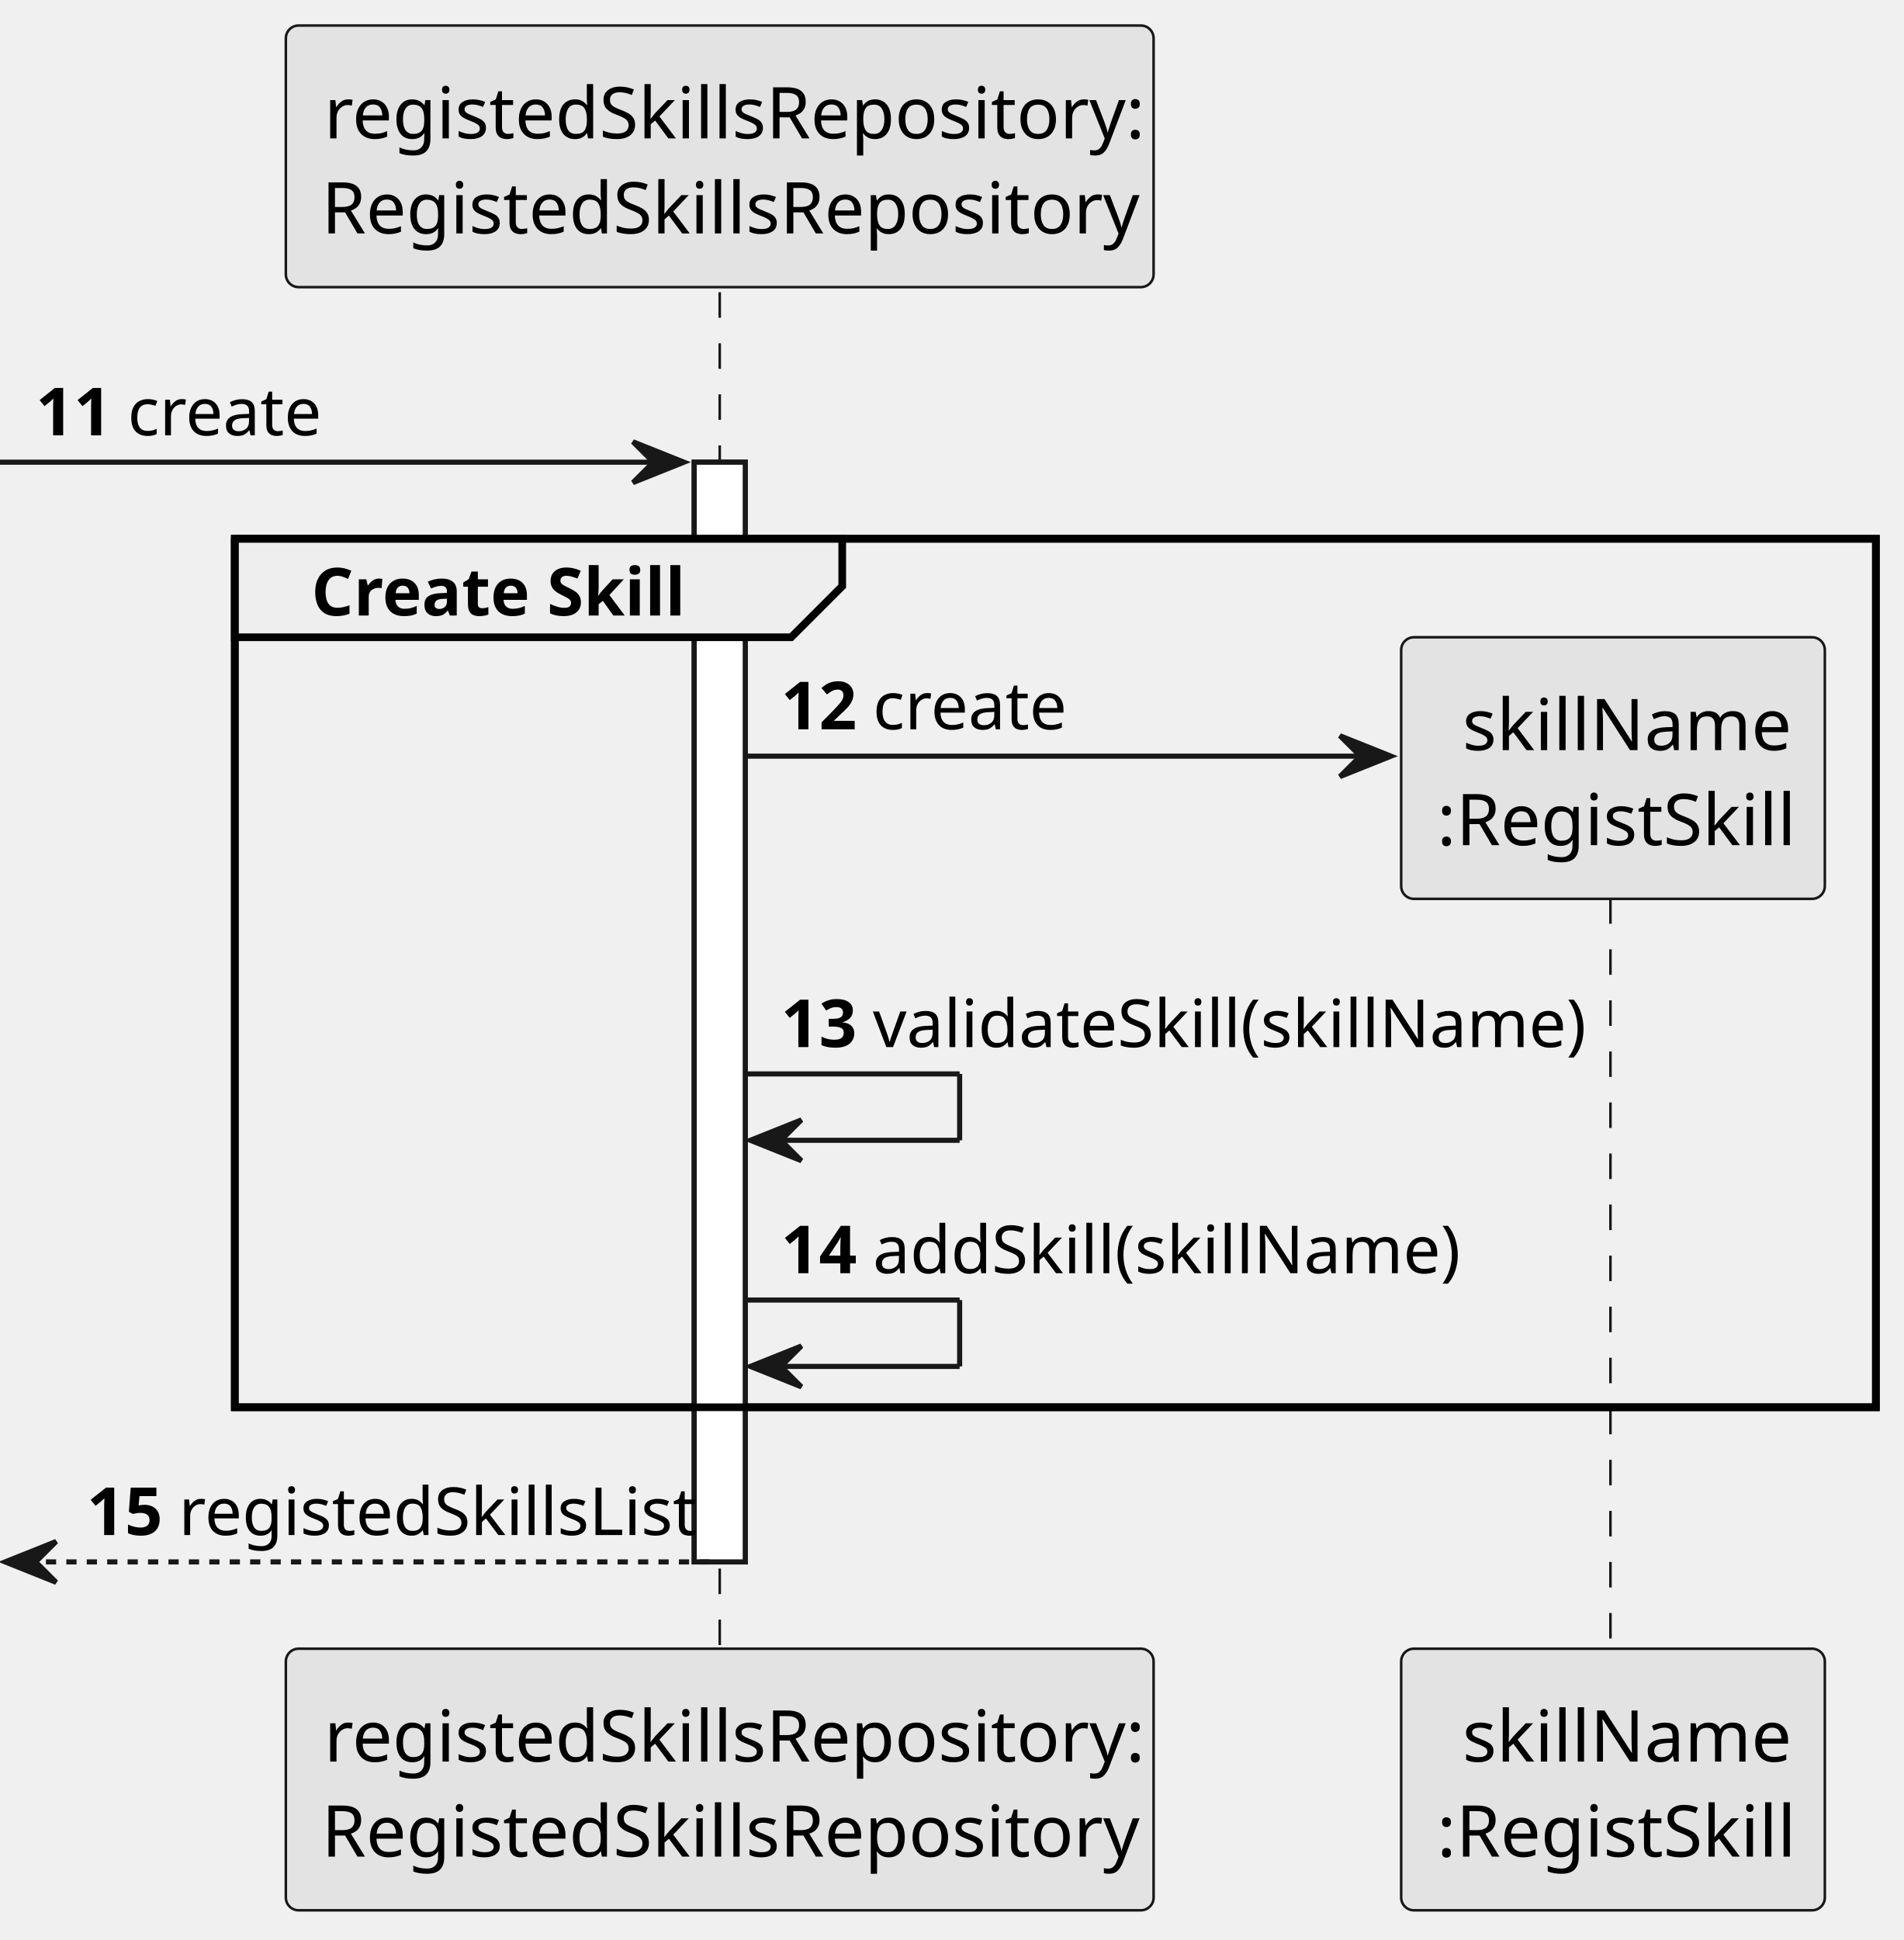
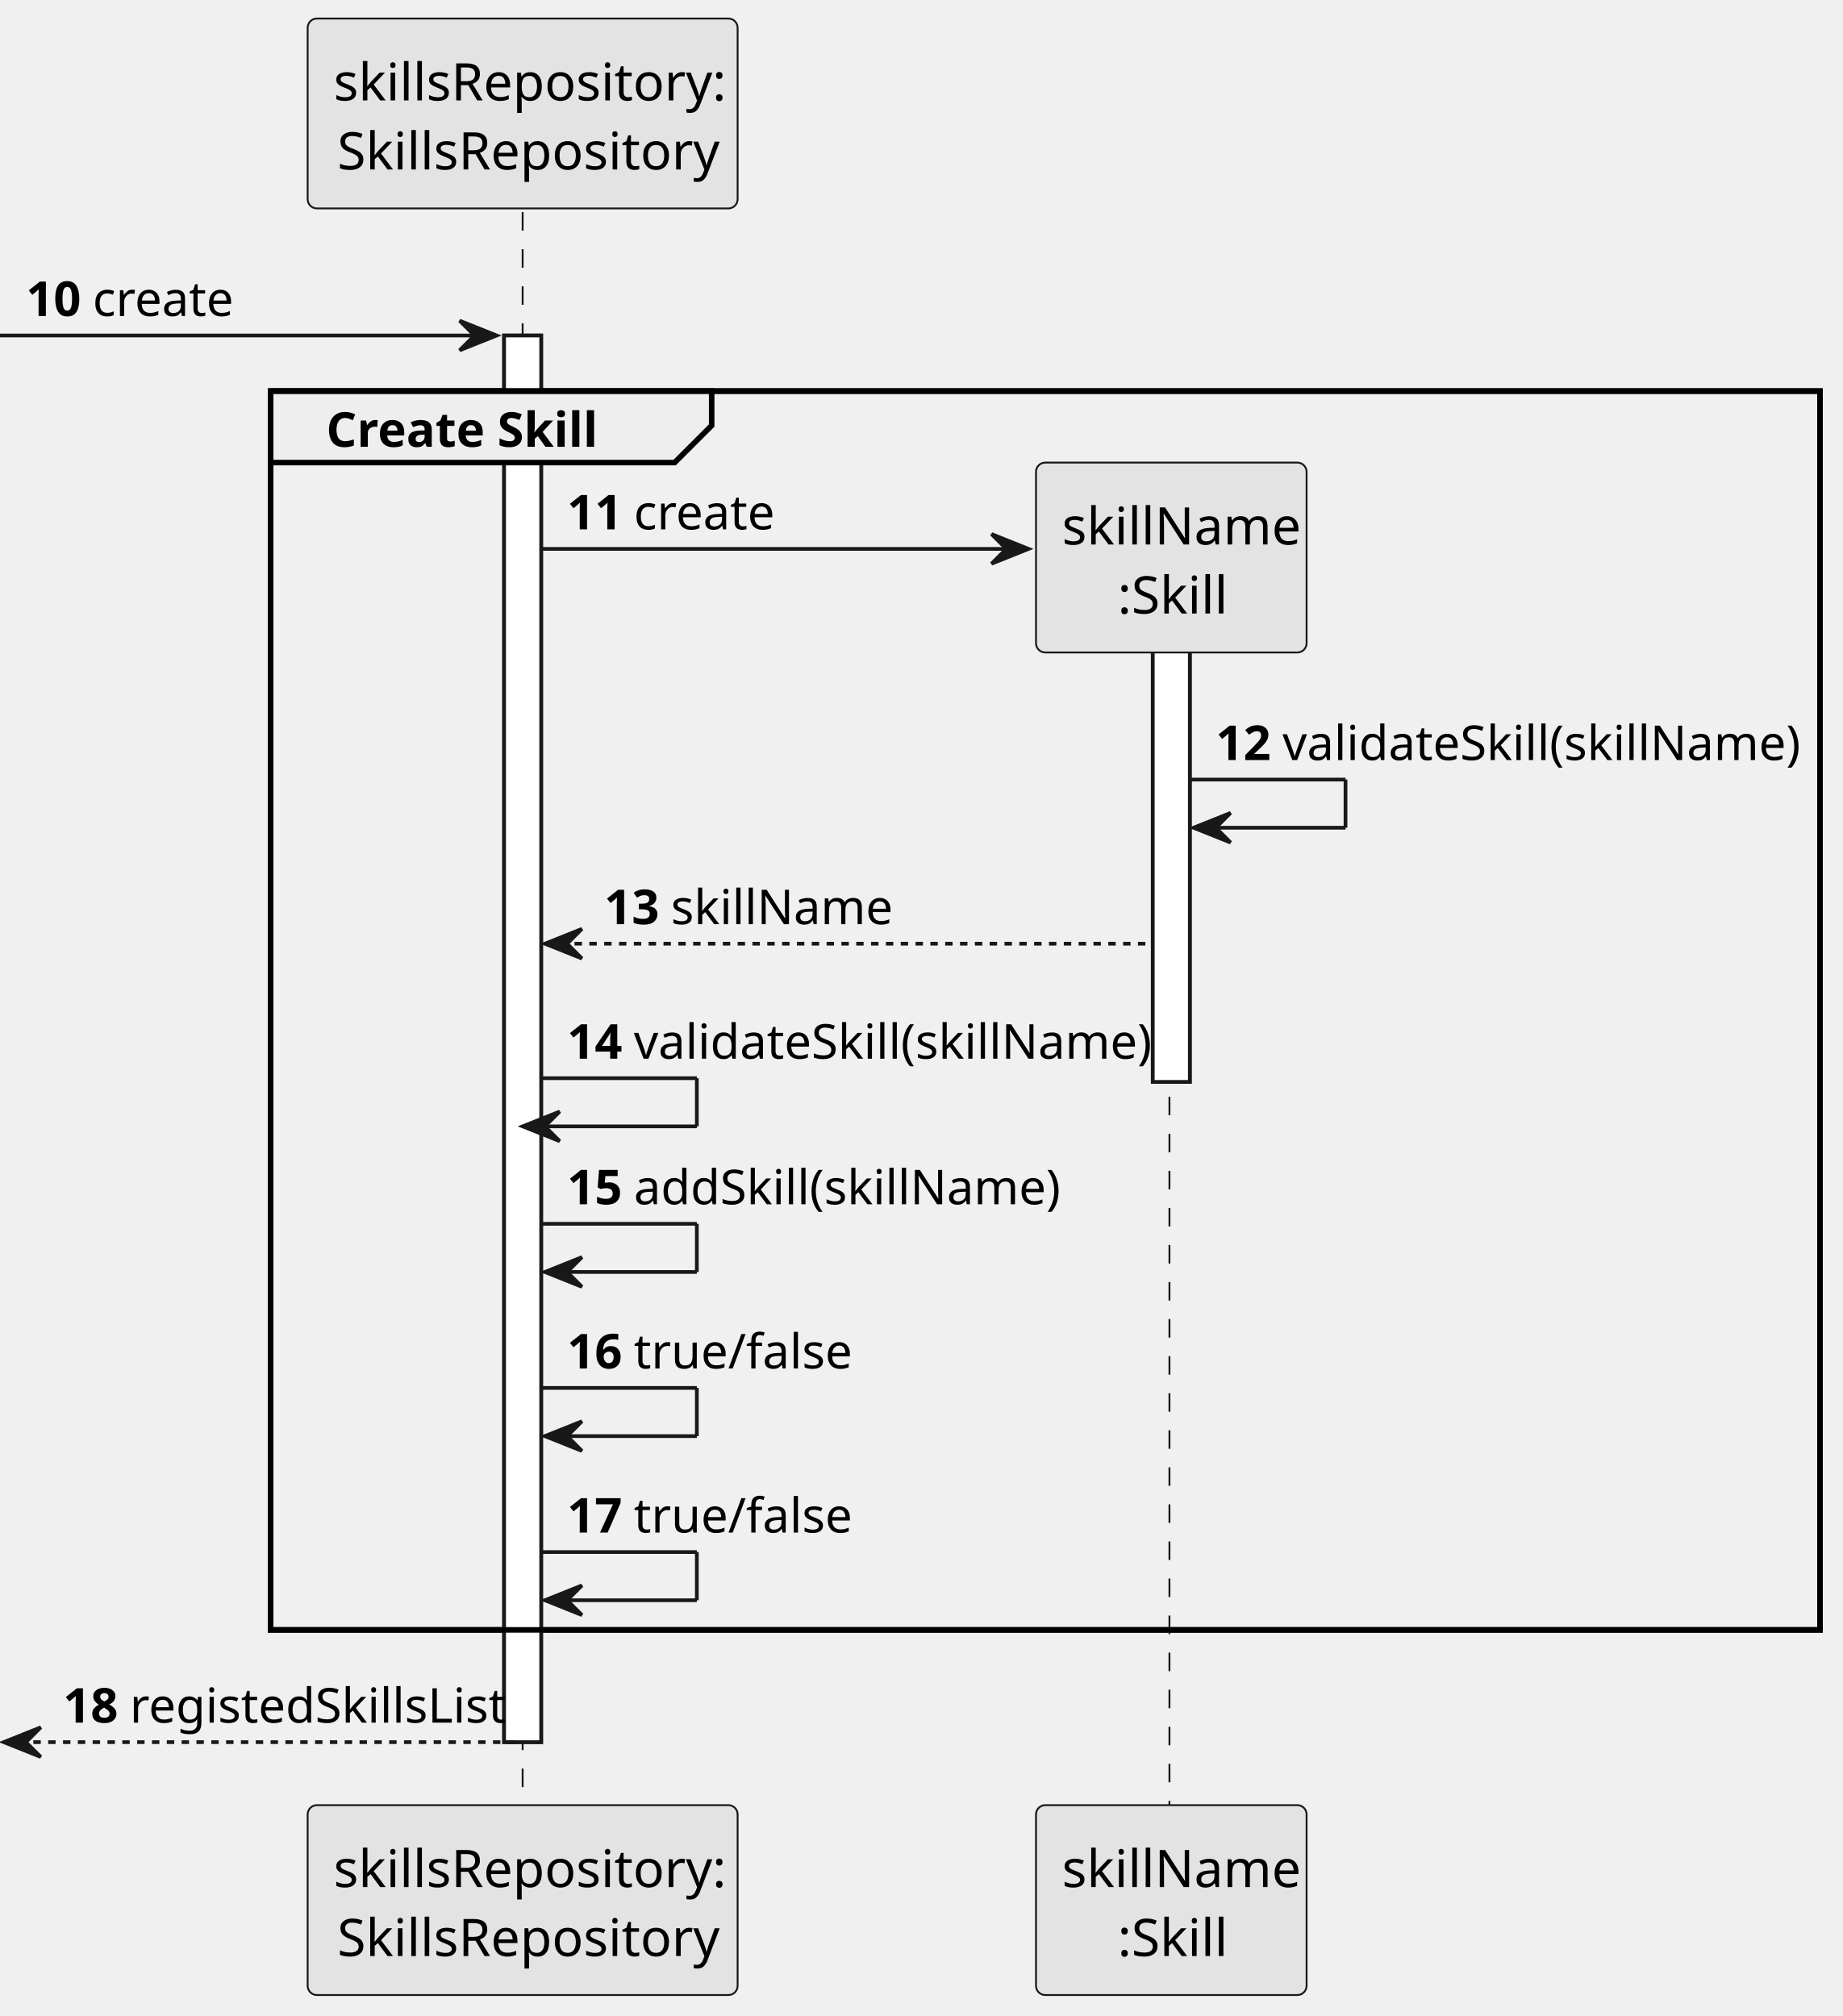
- <svg xmlns="http://www.w3.org/2000/svg" contentStyleType="text/css" height="380px" preserveAspectRatio="none" style="width:373px;height:380px;background:#FFFFFF;" version="1.1" viewBox="0 0 373 380" width="373px" zoomAndPan="magnify">
+ <svg xmlns="http://www.w3.org/2000/svg" contentStyleType="text/css" height="544px" preserveAspectRatio="none" style="width:497px;height:544px;background:#FFFFFF;" version="1.1" viewBox="0 0 497 544" width="497px" zoomAndPan="magnify">
  <defs />
  <g>
-     <rect fill="#FFFFFF" height="215.406" style="stroke:#181818;stroke-width:1.0;" width="10" x="136" y="90.533" />
-     <rect fill="none" height="170.115" style="stroke:#000000;stroke-width:1.5;" width="321.5" x="46" y="105.533" />
-     <line style="stroke:#181818;stroke-width:0.5;stroke-dasharray:5.0,5.0;" x1="141" x2="141" y1="57.242" y2="323.94" />
-     <line style="stroke:#181818;stroke-width:0.5;stroke-dasharray:5.0,5.0;" x1="315.5" x2="315.5" y1="165.945" y2="323.94" />
-     <rect fill="#E3E3E3" height="51.242" rx="2.5" ry="2.5" style="stroke:#181818;stroke-width:0.5;" width="170" x="56" y="5" />
-     <text fill="#000000" font-family="sans-serif" font-size="14" lengthAdjust="spacing" textLength="155" x="63.5" y="27.107">registedSkillsRepository:</text>
-     <text fill="#000000" font-family="sans-serif" font-size="14" lengthAdjust="spacing" textLength="156" x="63" y="45.728">RegistedSkillsRepository</text>
-     <rect fill="#E3E3E3" height="51.242" rx="2.5" ry="2.5" style="stroke:#181818;stroke-width:0.5;" width="170" x="56" y="322.94" />
-     <text fill="#000000" font-family="sans-serif" font-size="14" lengthAdjust="spacing" textLength="155" x="63.5" y="345.047">registedSkillsRepository:</text>
-     <text fill="#000000" font-family="sans-serif" font-size="14" lengthAdjust="spacing" textLength="156" x="63" y="363.668">RegistedSkillsRepository</text>
-     <rect fill="#E3E3E3" height="51.242" rx="2.5" ry="2.5" style="stroke:#181818;stroke-width:0.5;" width="83" x="274.5" y="322.94" />
-     <text fill="#000000" font-family="sans-serif" font-size="14" lengthAdjust="spacing" textLength="59" x="286.5" y="345.047">skillName</text>
-     <text fill="#000000" font-family="sans-serif" font-size="14" lengthAdjust="spacing" textLength="69" x="281.5" y="363.668">:RegistSkill</text>
-     <rect fill="#FFFFFF" height="215.406" style="stroke:#181818;stroke-width:1.0;" width="10" x="136" y="90.533" />
+     <rect fill="#FFFFFF" height="379.57" style="stroke:#181818;stroke-width:1.0;" width="10" x="136" y="90.533" />
+     <rect fill="#FFFFFF" height="133.824" style="stroke:#181818;stroke-width:1.0;" width="10" x="311" y="158.115" />
+     <rect fill="none" height="334.279" style="stroke:#000000;stroke-width:1.5;" width="418" x="73" y="105.533" />
+     <line style="stroke:#181818;stroke-width:0.5;stroke-dasharray:5.0,5.0;" x1="141" x2="141" y1="57.242" y2="488.103" />
+     <line style="stroke:#181818;stroke-width:0.5;stroke-dasharray:5.0,5.0;" x1="315.5" x2="315.5" y1="165.945" y2="488.103" />
+     <rect fill="#E3E3E3" height="51.242" rx="2.5" ry="2.5" style="stroke:#181818;stroke-width:0.5;" width="116" x="83" y="5" />
+     <text fill="#000000" font-family="sans-serif" font-size="14" lengthAdjust="spacing" textLength="102" x="90" y="27.107">skillsRepository:</text>
+     <text fill="#000000" font-family="sans-serif" font-size="14" lengthAdjust="spacing" textLength="100" x="91" y="45.728">SkillsRepository</text>
+     <rect fill="#E3E3E3" height="51.242" rx="2.5" ry="2.5" style="stroke:#181818;stroke-width:0.5;" width="116" x="83" y="487.103" />
+     <text fill="#000000" font-family="sans-serif" font-size="14" lengthAdjust="spacing" textLength="102" x="90" y="509.211">skillsRepository:</text>
+     <text fill="#000000" font-family="sans-serif" font-size="14" lengthAdjust="spacing" textLength="100" x="91" y="527.832">SkillsRepository</text>
+     <rect fill="#E3E3E3" height="51.242" rx="2.5" ry="2.5" style="stroke:#181818;stroke-width:0.5;" width="73" x="279.5" y="487.103" />
+     <text fill="#000000" font-family="sans-serif" font-size="14" lengthAdjust="spacing" textLength="59" x="286.5" y="509.211">skillName</text>
+     <text fill="#000000" font-family="sans-serif" font-size="14" lengthAdjust="spacing" textLength="29" x="301.5" y="527.832">:Skill</text>
+     <rect fill="#FFFFFF" height="379.57" style="stroke:#181818;stroke-width:1.0;" width="10" x="136" y="90.533" />
+     <rect fill="#FFFFFF" height="133.824" style="stroke:#181818;stroke-width:1.0;" width="10" x="311" y="158.115" />
    <polygon fill="#181818" points="124,86.533,134,90.533,124,94.533,128,90.533" style="stroke:#181818;stroke-width:1.0;" />
    <line style="stroke:#181818;stroke-width:1.0;" x1="0" x2="130" y1="90.533" y2="90.533" />
-     <text fill="#000000" font-family="sans-serif" font-size="13" font-weight="bold" lengthAdjust="spacing" textLength="14" x="7" y="85.27">11</text>
+     <text fill="#000000" font-family="sans-serif" font-size="13" font-weight="bold" lengthAdjust="spacing" textLength="14" x="7" y="85.27">10</text>
    <text fill="#000000" font-family="sans-serif" font-size="13" lengthAdjust="spacing" textLength="36" x="25" y="85.27">create</text>
-     <path d="M46,105.533 L165,105.533 L165,114.824 L155,124.824 L46,124.824 L46,105.533 " fill="#EEEEEE" style="stroke:#000000;stroke-width:1.5;" />
-     <rect fill="none" height="170.115" style="stroke:#000000;stroke-width:1.5;" width="321.5" x="46" y="105.533" />
-     <text fill="#000000" font-family="sans-serif" font-size="13" font-weight="bold" lengthAdjust="spacing" textLength="74" x="61" y="120.561">Create Skill</text>
-     <polygon fill="#181818" points="262.5,144.115,272.5,148.115,262.5,152.115,266.5,148.115" style="stroke:#181818;stroke-width:1.0;" />
-     <line style="stroke:#181818;stroke-width:1.0;" x1="146" x2="268.5" y1="148.115" y2="148.115" />
-     <text fill="#000000" font-family="sans-serif" font-size="13" font-weight="bold" lengthAdjust="spacing" textLength="14" x="153" y="142.852">12</text>
+     <path d="M73,105.533 L192,105.533 L192,114.824 L182,124.824 L73,124.824 L73,105.533 " fill="#EEEEEE" style="stroke:#000000;stroke-width:1.5;" />
+     <rect fill="none" height="334.279" style="stroke:#000000;stroke-width:1.5;" width="418" x="73" y="105.533" />
+     <text fill="#000000" font-family="sans-serif" font-size="13" font-weight="bold" lengthAdjust="spacing" textLength="74" x="88" y="120.561">Create Skill</text>
+     <polygon fill="#181818" points="267.5,144.115,277.5,148.115,267.5,152.115,271.5,148.115" style="stroke:#181818;stroke-width:1.0;" />
+     <line style="stroke:#181818;stroke-width:1.0;" x1="146" x2="273.5" y1="148.115" y2="148.115" />
+     <text fill="#000000" font-family="sans-serif" font-size="13" font-weight="bold" lengthAdjust="spacing" textLength="14" x="153" y="142.852">11</text>
    <text fill="#000000" font-family="sans-serif" font-size="13" lengthAdjust="spacing" textLength="36" x="171" y="142.852">create</text>
-     <rect fill="#E3E3E3" height="51.242" rx="2.5" ry="2.5" style="stroke:#181818;stroke-width:0.5;" width="83" x="274.5" y="124.824" />
+     <rect fill="#E3E3E3" height="51.242" rx="2.5" ry="2.5" style="stroke:#181818;stroke-width:0.5;" width="73" x="279.5" y="124.824" />
    <text fill="#000000" font-family="sans-serif" font-size="14" lengthAdjust="spacing" textLength="59" x="286.5" y="146.932">skillName</text>
-     <text fill="#000000" font-family="sans-serif" font-size="14" lengthAdjust="spacing" textLength="69" x="281.5" y="165.553">:RegistSkill</text>
-     <line style="stroke:#181818;stroke-width:1.0;" x1="146" x2="188" y1="210.357" y2="210.357" />
-     <line style="stroke:#181818;stroke-width:1.0;" x1="188" x2="188" y1="210.357" y2="223.357" />
-     <line style="stroke:#181818;stroke-width:1.0;" x1="147" x2="188" y1="223.357" y2="223.357" />
-     <polygon fill="#181818" points="157,219.357,147,223.357,157,227.357,153,223.357" style="stroke:#181818;stroke-width:1.0;" />
-     <text fill="#000000" font-family="sans-serif" font-size="13" font-weight="bold" lengthAdjust="spacing" textLength="14" x="153" y="205.095">13</text>
-     <text fill="#000000" font-family="sans-serif" font-size="13" lengthAdjust="spacing" textLength="133" x="171" y="205.095">validateSkill(skillName)</text>
-     <line style="stroke:#181818;stroke-width:1.0;" x1="146" x2="188" y1="254.648" y2="254.648" />
-     <line style="stroke:#181818;stroke-width:1.0;" x1="188" x2="188" y1="254.648" y2="267.648" />
-     <line style="stroke:#181818;stroke-width:1.0;" x1="147" x2="188" y1="267.648" y2="267.648" />
-     <polygon fill="#181818" points="157,263.648,147,267.648,157,271.648,153,267.648" style="stroke:#181818;stroke-width:1.0;" />
-     <text fill="#000000" font-family="sans-serif" font-size="13" font-weight="bold" lengthAdjust="spacing" textLength="14" x="153" y="249.386">14</text>
-     <text fill="#000000" font-family="sans-serif" font-size="13" lengthAdjust="spacing" textLength="111" x="171" y="249.386">addSkill(skillName)</text>
-     <polygon fill="#181818" points="11,301.94,1,305.94,11,309.94,7,305.94" style="stroke:#181818;stroke-width:1.0;" />
-     <line style="stroke:#181818;stroke-width:1.0;stroke-dasharray:2.0,2.0;" x1="5" x2="140" y1="305.94" y2="305.94" />
-     <text fill="#000000" font-family="sans-serif" font-size="13" font-weight="bold" lengthAdjust="spacing" textLength="14" x="17" y="300.677">15</text>
-     <text fill="#000000" font-family="sans-serif" font-size="13" lengthAdjust="spacing" textLength="99" x="35" y="300.677">registedSkillsList</text>
+     <text fill="#000000" font-family="sans-serif" font-size="14" lengthAdjust="spacing" textLength="29" x="301.5" y="165.553">:Skill</text>
+     <line style="stroke:#181818;stroke-width:1.0;" x1="321" x2="363" y1="210.357" y2="210.357" />
+     <line style="stroke:#181818;stroke-width:1.0;" x1="363" x2="363" y1="210.357" y2="223.357" />
+     <line style="stroke:#181818;stroke-width:1.0;" x1="322" x2="363" y1="223.357" y2="223.357" />
+     <polygon fill="#181818" points="332,219.357,322,223.357,332,227.357,328,223.357" style="stroke:#181818;stroke-width:1.0;" />
+     <text fill="#000000" font-family="sans-serif" font-size="13" font-weight="bold" lengthAdjust="spacing" textLength="14" x="328" y="205.095">12</text>
+     <text fill="#000000" font-family="sans-serif" font-size="13" lengthAdjust="spacing" textLength="133" x="346" y="205.095">validateSkill(skillName)</text>
+     <polygon fill="#181818" points="157,250.648,147,254.648,157,258.648,153,254.648" style="stroke:#181818;stroke-width:1.0;" />
+     <line style="stroke:#181818;stroke-width:1.0;stroke-dasharray:2.0,2.0;" x1="151" x2="310" y1="254.648" y2="254.648" />
+     <text fill="#000000" font-family="sans-serif" font-size="13" font-weight="bold" lengthAdjust="spacing" textLength="14" x="163" y="249.386">13</text>
+     <text fill="#000000" font-family="sans-serif" font-size="13" lengthAdjust="spacing" textLength="57" x="181" y="249.386">skillName</text>
+     <line style="stroke:#181818;stroke-width:1.0;" x1="146" x2="188" y1="290.94" y2="290.94" />
+     <line style="stroke:#181818;stroke-width:1.0;" x1="188" x2="188" y1="290.94" y2="303.94" />
+     <line style="stroke:#181818;stroke-width:1.0;" x1="141" x2="188" y1="303.94" y2="303.94" />
+     <polygon fill="#181818" points="151,299.94,141,303.94,151,307.94,147,303.94" style="stroke:#181818;stroke-width:1.0;" />
+     <text fill="#000000" font-family="sans-serif" font-size="13" font-weight="bold" lengthAdjust="spacing" textLength="14" x="153" y="285.677">14</text>
+     <text fill="#000000" font-family="sans-serif" font-size="13" lengthAdjust="spacing" textLength="133" x="171" y="285.677">validateSkill(skillName)</text>
+     <line style="stroke:#181818;stroke-width:1.0;" x1="146" x2="188" y1="330.231" y2="330.231" />
+     <line style="stroke:#181818;stroke-width:1.0;" x1="188" x2="188" y1="330.231" y2="343.231" />
+     <line style="stroke:#181818;stroke-width:1.0;" x1="147" x2="188" y1="343.231" y2="343.231" />
+     <polygon fill="#181818" points="157,339.231,147,343.231,157,347.231,153,343.231" style="stroke:#181818;stroke-width:1.0;" />
+     <text fill="#000000" font-family="sans-serif" font-size="13" font-weight="bold" lengthAdjust="spacing" textLength="14" x="153" y="324.968">15</text>
+     <text fill="#000000" font-family="sans-serif" font-size="13" lengthAdjust="spacing" textLength="111" x="171" y="324.968">addSkill(skillName)</text>
+     <line style="stroke:#181818;stroke-width:1.0;" x1="146" x2="188" y1="374.522" y2="374.522" />
+     <line style="stroke:#181818;stroke-width:1.0;" x1="188" x2="188" y1="374.522" y2="387.522" />
+     <line style="stroke:#181818;stroke-width:1.0;" x1="147" x2="188" y1="387.522" y2="387.522" />
+     <polygon fill="#181818" points="157,383.522,147,387.522,157,391.522,153,387.522" style="stroke:#181818;stroke-width:1.0;" />
+     <text fill="#000000" font-family="sans-serif" font-size="13" font-weight="bold" lengthAdjust="spacing" textLength="14" x="153" y="369.259">16</text>
+     <text fill="#000000" font-family="sans-serif" font-size="13" lengthAdjust="spacing" textLength="53" x="171" y="369.259">true/false</text>
+     <line style="stroke:#181818;stroke-width:1.0;" x1="146" x2="188" y1="418.812" y2="418.812" />
+     <line style="stroke:#181818;stroke-width:1.0;" x1="188" x2="188" y1="418.812" y2="431.812" />
+     <line style="stroke:#181818;stroke-width:1.0;" x1="147" x2="188" y1="431.812" y2="431.812" />
+     <polygon fill="#181818" points="157,427.812,147,431.812,157,435.812,153,431.812" style="stroke:#181818;stroke-width:1.0;" />
+     <text fill="#000000" font-family="sans-serif" font-size="13" font-weight="bold" lengthAdjust="spacing" textLength="14" x="153" y="413.55">17</text>
+     <text fill="#000000" font-family="sans-serif" font-size="13" lengthAdjust="spacing" textLength="53" x="171" y="413.55">true/false</text>
+     <polygon fill="#181818" points="11,466.103,1,470.103,11,474.103,7,470.103" style="stroke:#181818;stroke-width:1.0;" />
+     <line style="stroke:#181818;stroke-width:1.0;stroke-dasharray:2.0,2.0;" x1="5" x2="140" y1="470.103" y2="470.103" />
+     <text fill="#000000" font-family="sans-serif" font-size="13" font-weight="bold" lengthAdjust="spacing" textLength="14" x="17" y="464.841">18</text>
+     <text fill="#000000" font-family="sans-serif" font-size="13" lengthAdjust="spacing" textLength="99" x="35" y="464.841">registedSkillsList</text>
  </g>
</svg>
